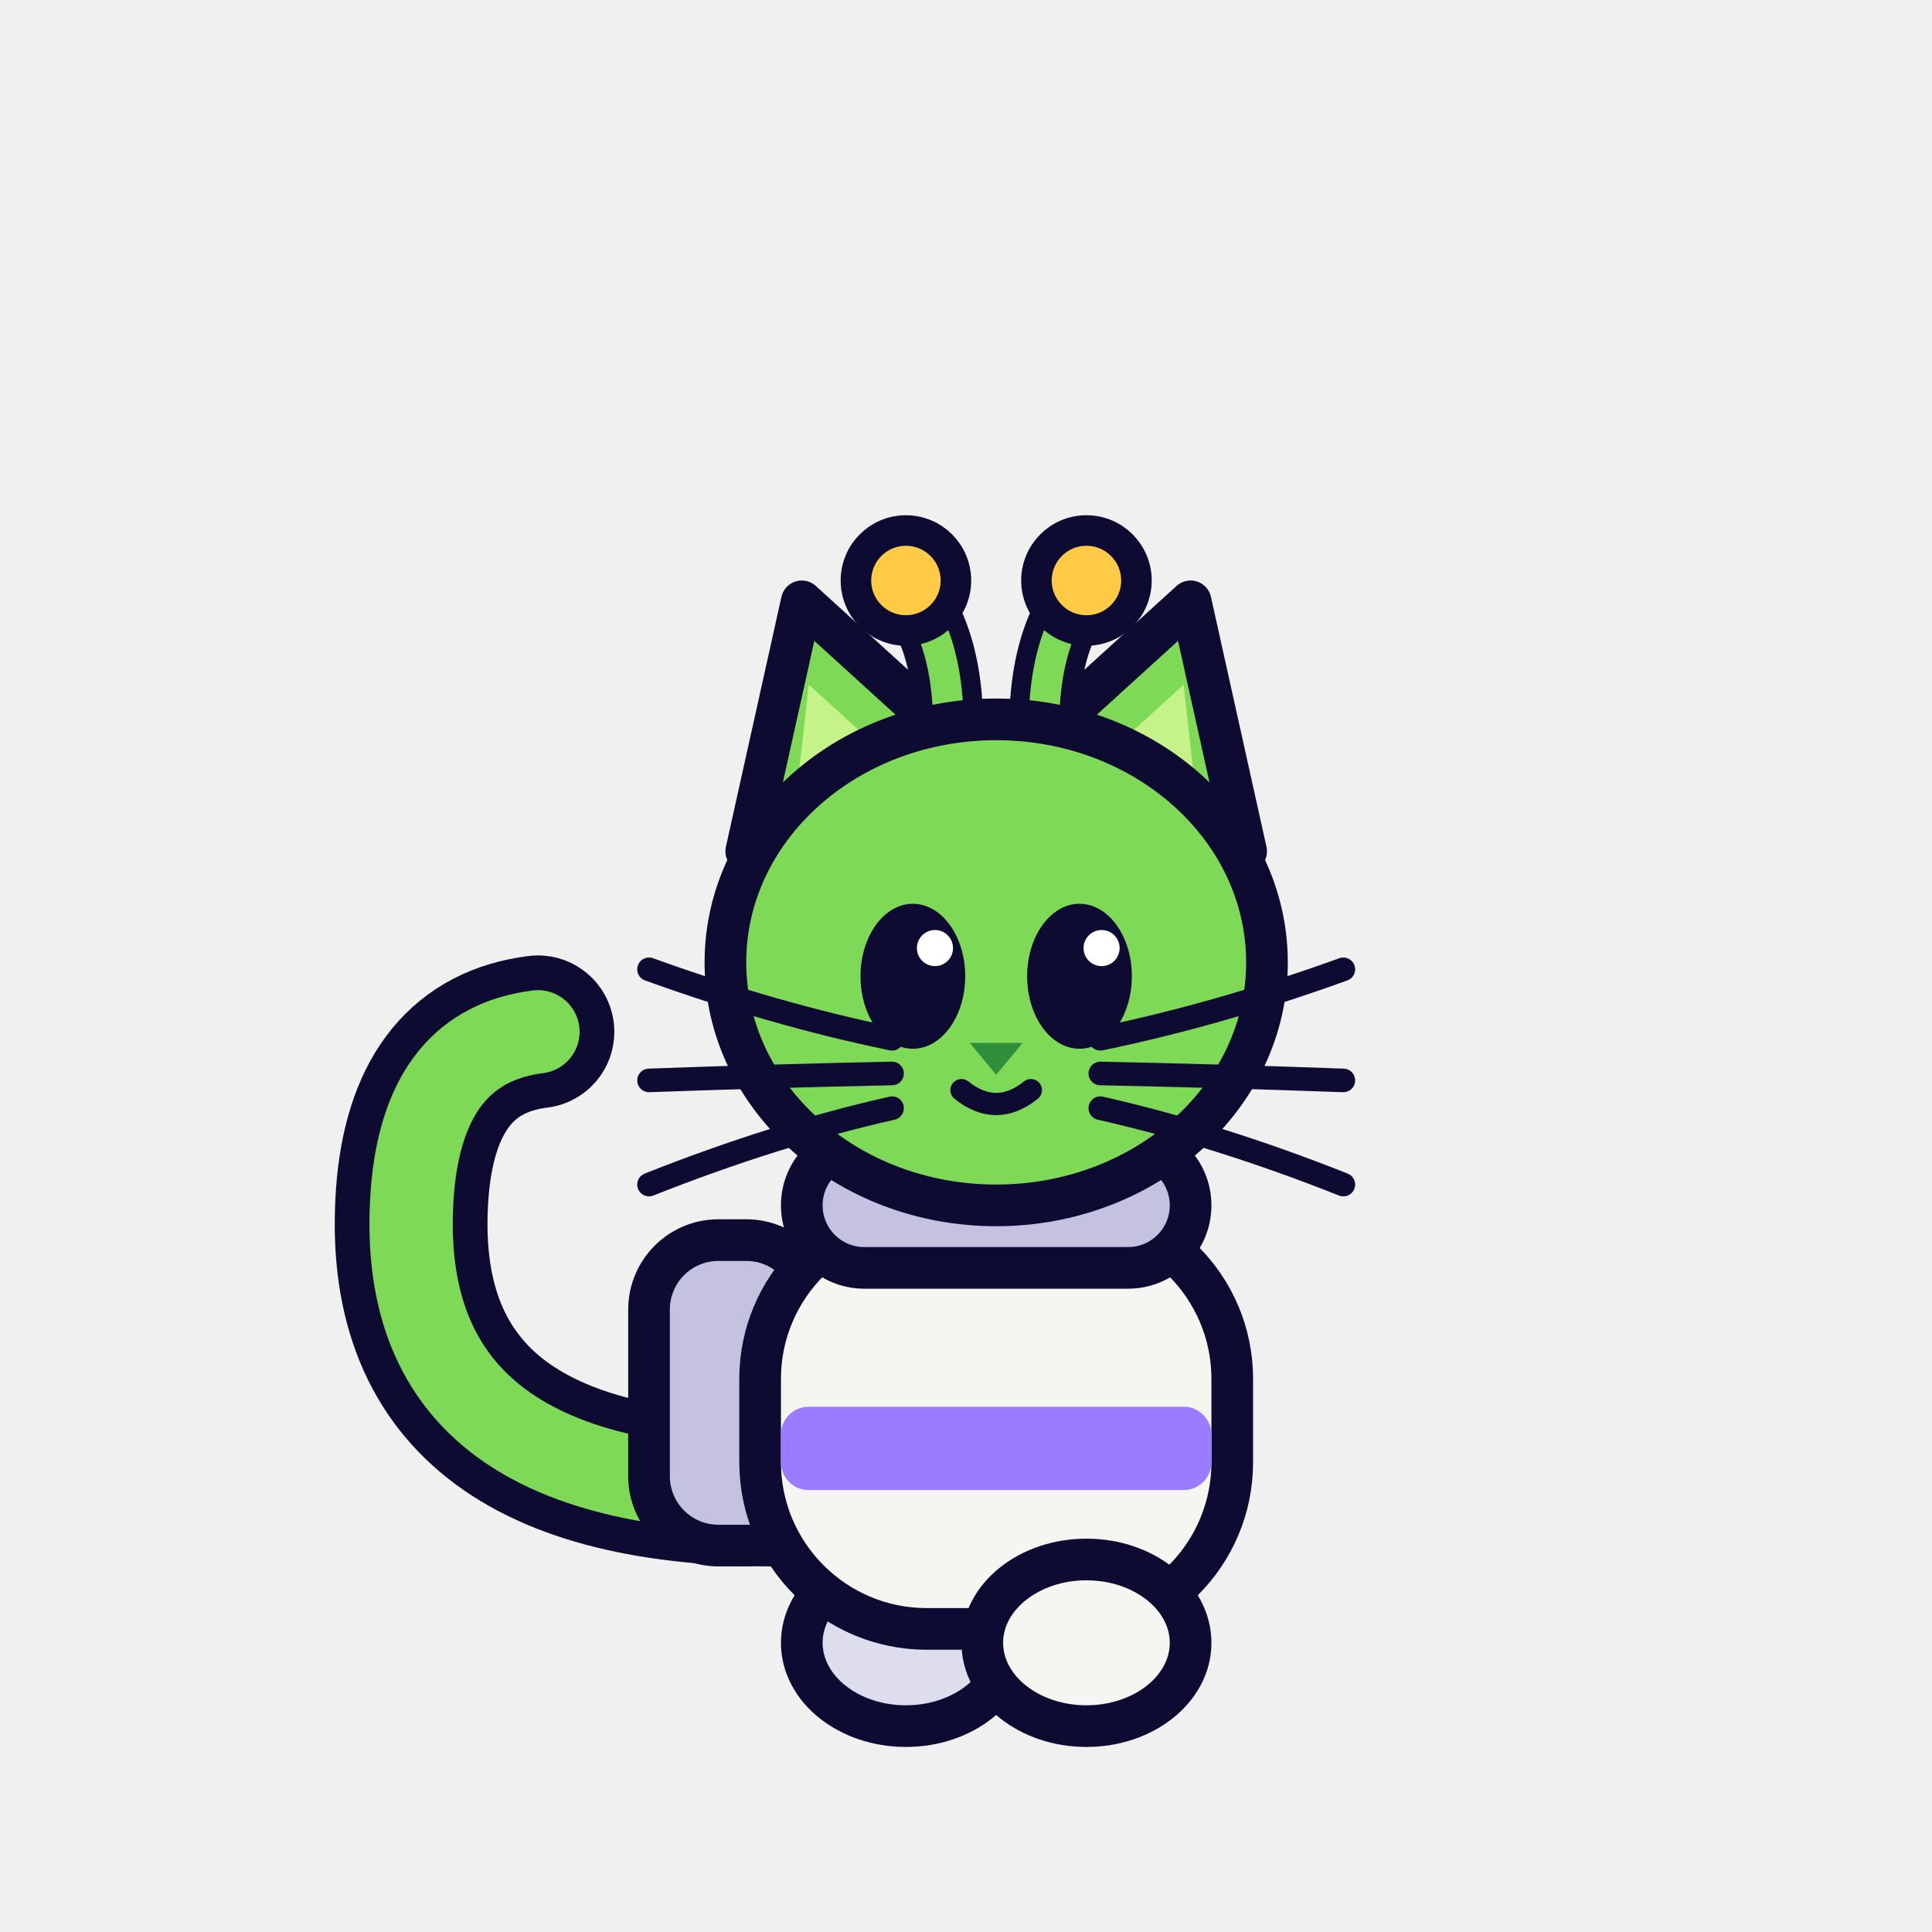
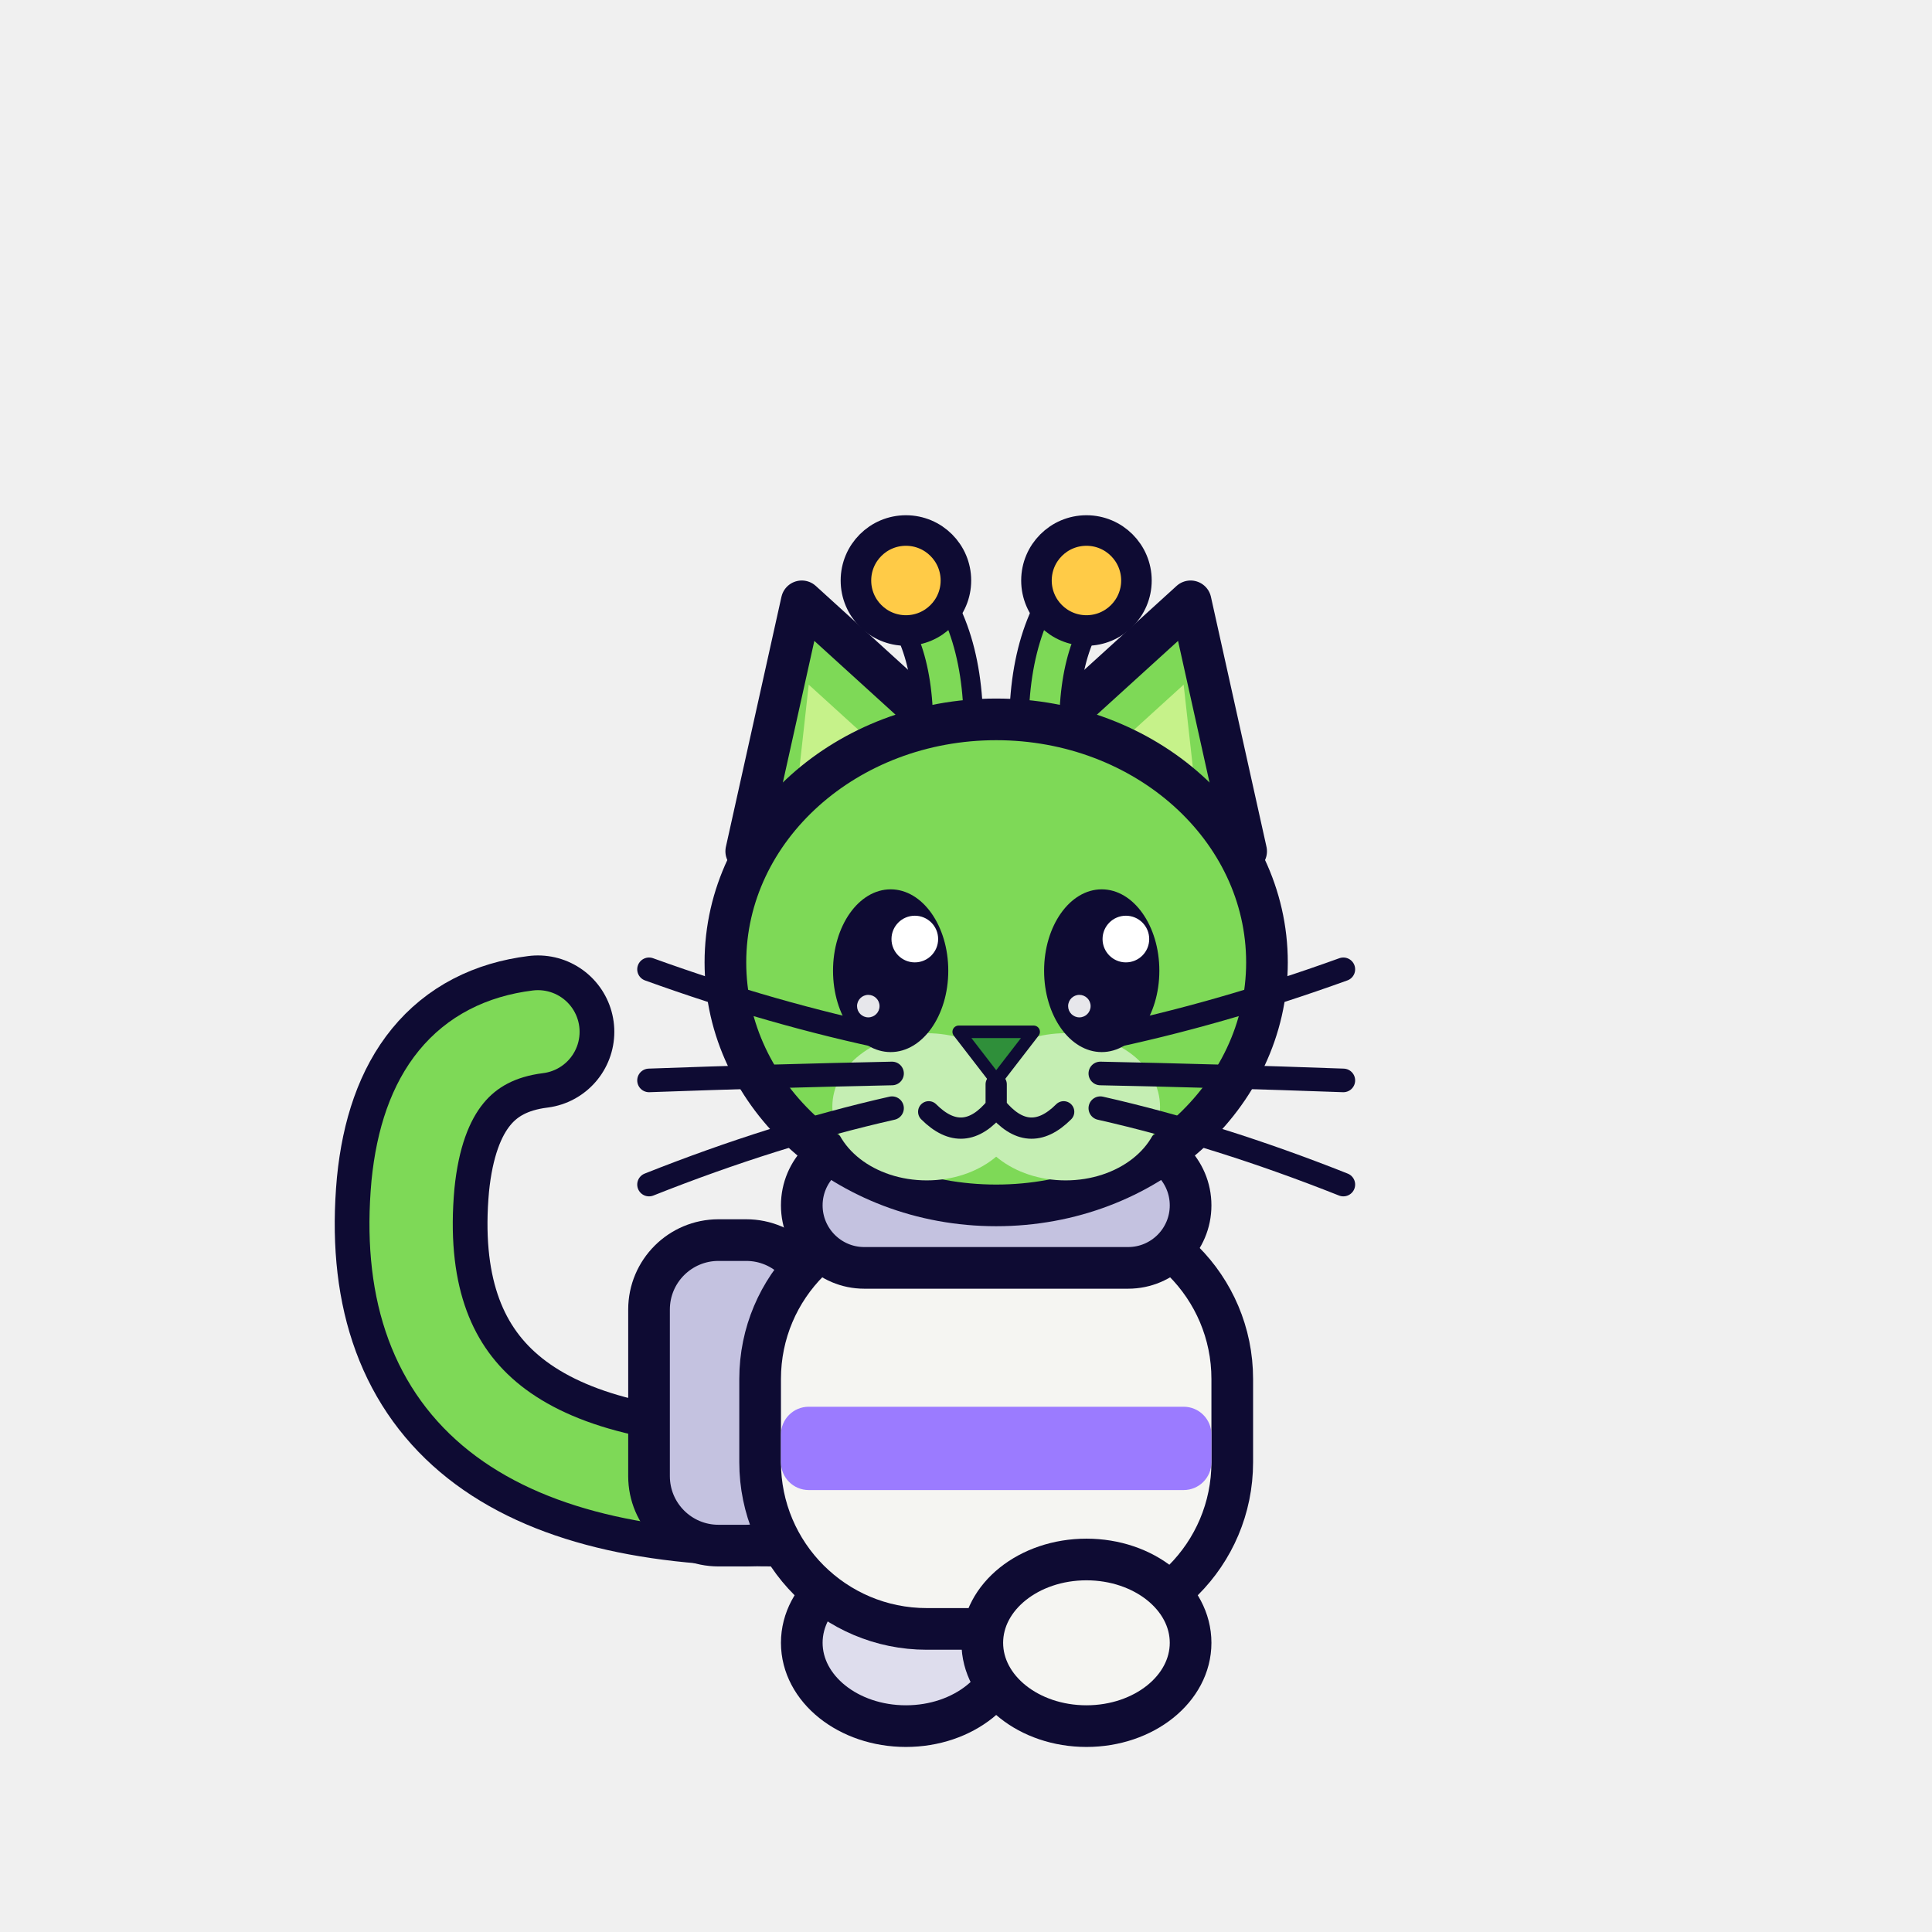
<svg xmlns="http://www.w3.org/2000/svg" width="128" height="128" viewBox="0 0 128 128">
  <g transform="translate(66 84) scale(0.92)">
    <g transform="rotate(0.00 0 31) translate(0 31) scale(1.000 1.000) translate(0 -31)">
      <g transform="translate(0 0.00)">
        <g id="cola" transform="rotate(0.00 -16 16)">
          <path d="M-16 16 Q-44 16 -42 -6 Q-41 -16 -33 -17" fill="none" stroke="#0e0b33" stroke-width="11" stroke-linecap="round" />
          <path d="M-16 16 Q-44 16 -42 -6 Q-41 -16 -33 -17" fill="none" stroke="#7ed957" stroke-width="6" stroke-linecap="round" />
        </g>
      </g>
      <g transform="translate(0 0.00)">
        <g id="pierna-trasera" transform="translate(0.00 0.00)">
          <ellipse cx="-6.5" cy="27" rx="7.5" ry="6" fill="#dedded" stroke="#0e0b33" stroke-width="3" />
        </g>
      </g>
      <g transform="translate(0 0.00)">
        <rect id="mochila" x="-25" y="-2" width="12" height="22" rx="5" fill="#c4c2e0" stroke="#0e0b33" stroke-width="3" />
      </g>
      <g transform="translate(0 0.00)">
        <g id="cuerpo">
          <rect x="-17" y="-4" width="34" height="30" rx="12" fill="#f5f5f2" stroke="#0e0b33" stroke-width="3" />
          <rect x="-15.5" y="10" width="31" height="6" rx="2" fill="#9b7bff" />
        </g>
      </g>
      <g transform="translate(0 0.00)">
        <g id="pierna-delantera" transform="translate(0.00 0.00)">
          <ellipse cx="6.5" cy="27" rx="7.5" ry="6" fill="#f5f5f2" stroke="#0e0b33" stroke-width="3" />
        </g>
      </g>
      <g transform="translate(0 0.00)">
        <rect id="cuello" x="-14" y="-9" width="28" height="9" rx="4.5" fill="#c4c2e0" stroke="#0e0b33" stroke-width="3" />
      </g>
      <g transform="translate(0 0.00)">
        <g id="cabeza">
          <path transform="rotate(0.00 -11 -34)" d="M-18 -30 L-14 -48 L-3 -38 Z" fill="#7ed957" stroke="#0e0b33" stroke-width="3" stroke-linejoin="round" />
          <path transform="rotate(0.00 11 -34)" d="M18 -30 L14 -48 L3 -38 Z" fill="#7ed957" stroke="#0e0b33" stroke-width="3" stroke-linejoin="round" />
          <path transform="rotate(0.00 -11 -34)" d="M-14.5 -33 L-13.5 -42 L-8 -37 Z" fill="#c6f28a" />
          <path transform="rotate(0.00 11 -34)" d="M14.5 -33 L13.5 -42 L8 -37 Z" fill="#c6f28a" />
          <g transform="rotate(0.00 -3.5 -37)">
            <path d="M-3.5 -37 Q-3 -45 -6.5 -49" fill="none" stroke="#0e0b33" stroke-width="5" stroke-linecap="round" />
            <path d="M-3.5 -37 Q-3 -45 -6.5 -49" fill="none" stroke="#7ed957" stroke-width="2.2" stroke-linecap="round" />
            <circle cx="-6.5" cy="-49.5" r="3.6" fill="#ffcb47" stroke="#0e0b33" stroke-width="2.2" />
          </g>
          <g transform="rotate(0.00 3.5 -37)">
            <path d="M3.5 -37 Q3 -45 6.5 -49" fill="none" stroke="#0e0b33" stroke-width="5" stroke-linecap="round" />
            <path d="M3.5 -37 Q3 -45 6.5 -49" fill="none" stroke="#7ed957" stroke-width="2.2" stroke-linecap="round" />
            <circle cx="6.5" cy="-49.5" r="3.6" fill="#ffcb47" stroke="#0e0b33" stroke-width="2.2" />
          </g>
          <ellipse cx="0" cy="-22" rx="19.5" ry="17.5" fill="#7ed957" stroke="#0e0b33" stroke-width="3" />
-           <ellipse cx="-6" cy="-21" rx="3.77" ry="5.22" fill="#0e0b33" />
-           <ellipse cx="6" cy="-21" rx="3.77" ry="5.22" fill="#0e0b33" />
-           <circle cx="-4.41" cy="-23.03" r="1.30" fill="#fff" />
-           <circle cx="7.59" cy="-23.03" r="1.30" fill="#fff" />
-           <path d="M-1.9 -16.2 h3.8 l-1.9 2.3 z" fill="#2f8f3a" />
-           <path d="M-2.5 -12.8 q2.5 2 5 0" fill="none" stroke="#0e0b33" stroke-width="1.6" stroke-linecap="round" />
+           <ellipse cx="-5" cy="-11.6" rx="6.8" ry="5.3" fill="#c5eeb3" />
+           <ellipse cx="5" cy="-11.6" rx="6.8" ry="5.3" fill="#c5eeb3" />
+           <ellipse cx="-7.6" cy="-21.4" rx="4.15" ry="5.86" fill="#0e0b33" />
+           <circle cx="-5.86" cy="-23.68" r="1.68" fill="#fff" />
+           <circle cx="-9.21" cy="-18.85" r="0.81" fill="#fff" opacity=".9" />
+           <ellipse cx="7.6" cy="-21.4" rx="4.15" ry="5.86" fill="#0e0b33" />
+           <circle cx="9.34" cy="-23.68" r="1.68" fill="#fff" />
+           <circle cx="5.99" cy="-18.85" r="0.81" fill="#fff" opacity=".9" />
+           <path d="M-2.7 -17 h5.4 l-2.7 3.5 z" fill="#2f8f3a" stroke="#0e0b33" stroke-width="0.9" stroke-linejoin="round" />
+           <g transform="translate(0 -11.6) scale(.9) translate(0 11.6)">
+             <path d="M0 -13.4 v1.8 M0 -11.6 q-2.6 3.2 -5.4 0.4 M0 -11.6 q2.6 3.2 5.4 0.4" stroke="#0e0b33" stroke-width="1.7" stroke-linecap="round" stroke-linejoin="round" fill="none" />
+           </g>
          <g stroke="#0e0b33" stroke-width="1.7" stroke-linecap="round" fill="none">
            <path d="M-7.5 -16.5 Q-16 -18.25 -25 -21.5" />
            <path d="M-7.5 -14 Q-16 -13.825 -25 -13.5" />
            <path d="M-7.5 -11.5 Q-16 -9.575 -25 -6.0" />
            <path d="M7.5 -16.5 Q16 -18.25 25 -21.5" />
            <path d="M7.5 -14 Q16 -13.825 25 -13.5" />
            <path d="M7.5 -11.5 Q16 -9.575 25 -6.0" />
          </g>
        </g>
      </g>
    </g>
  </g>
</svg>
